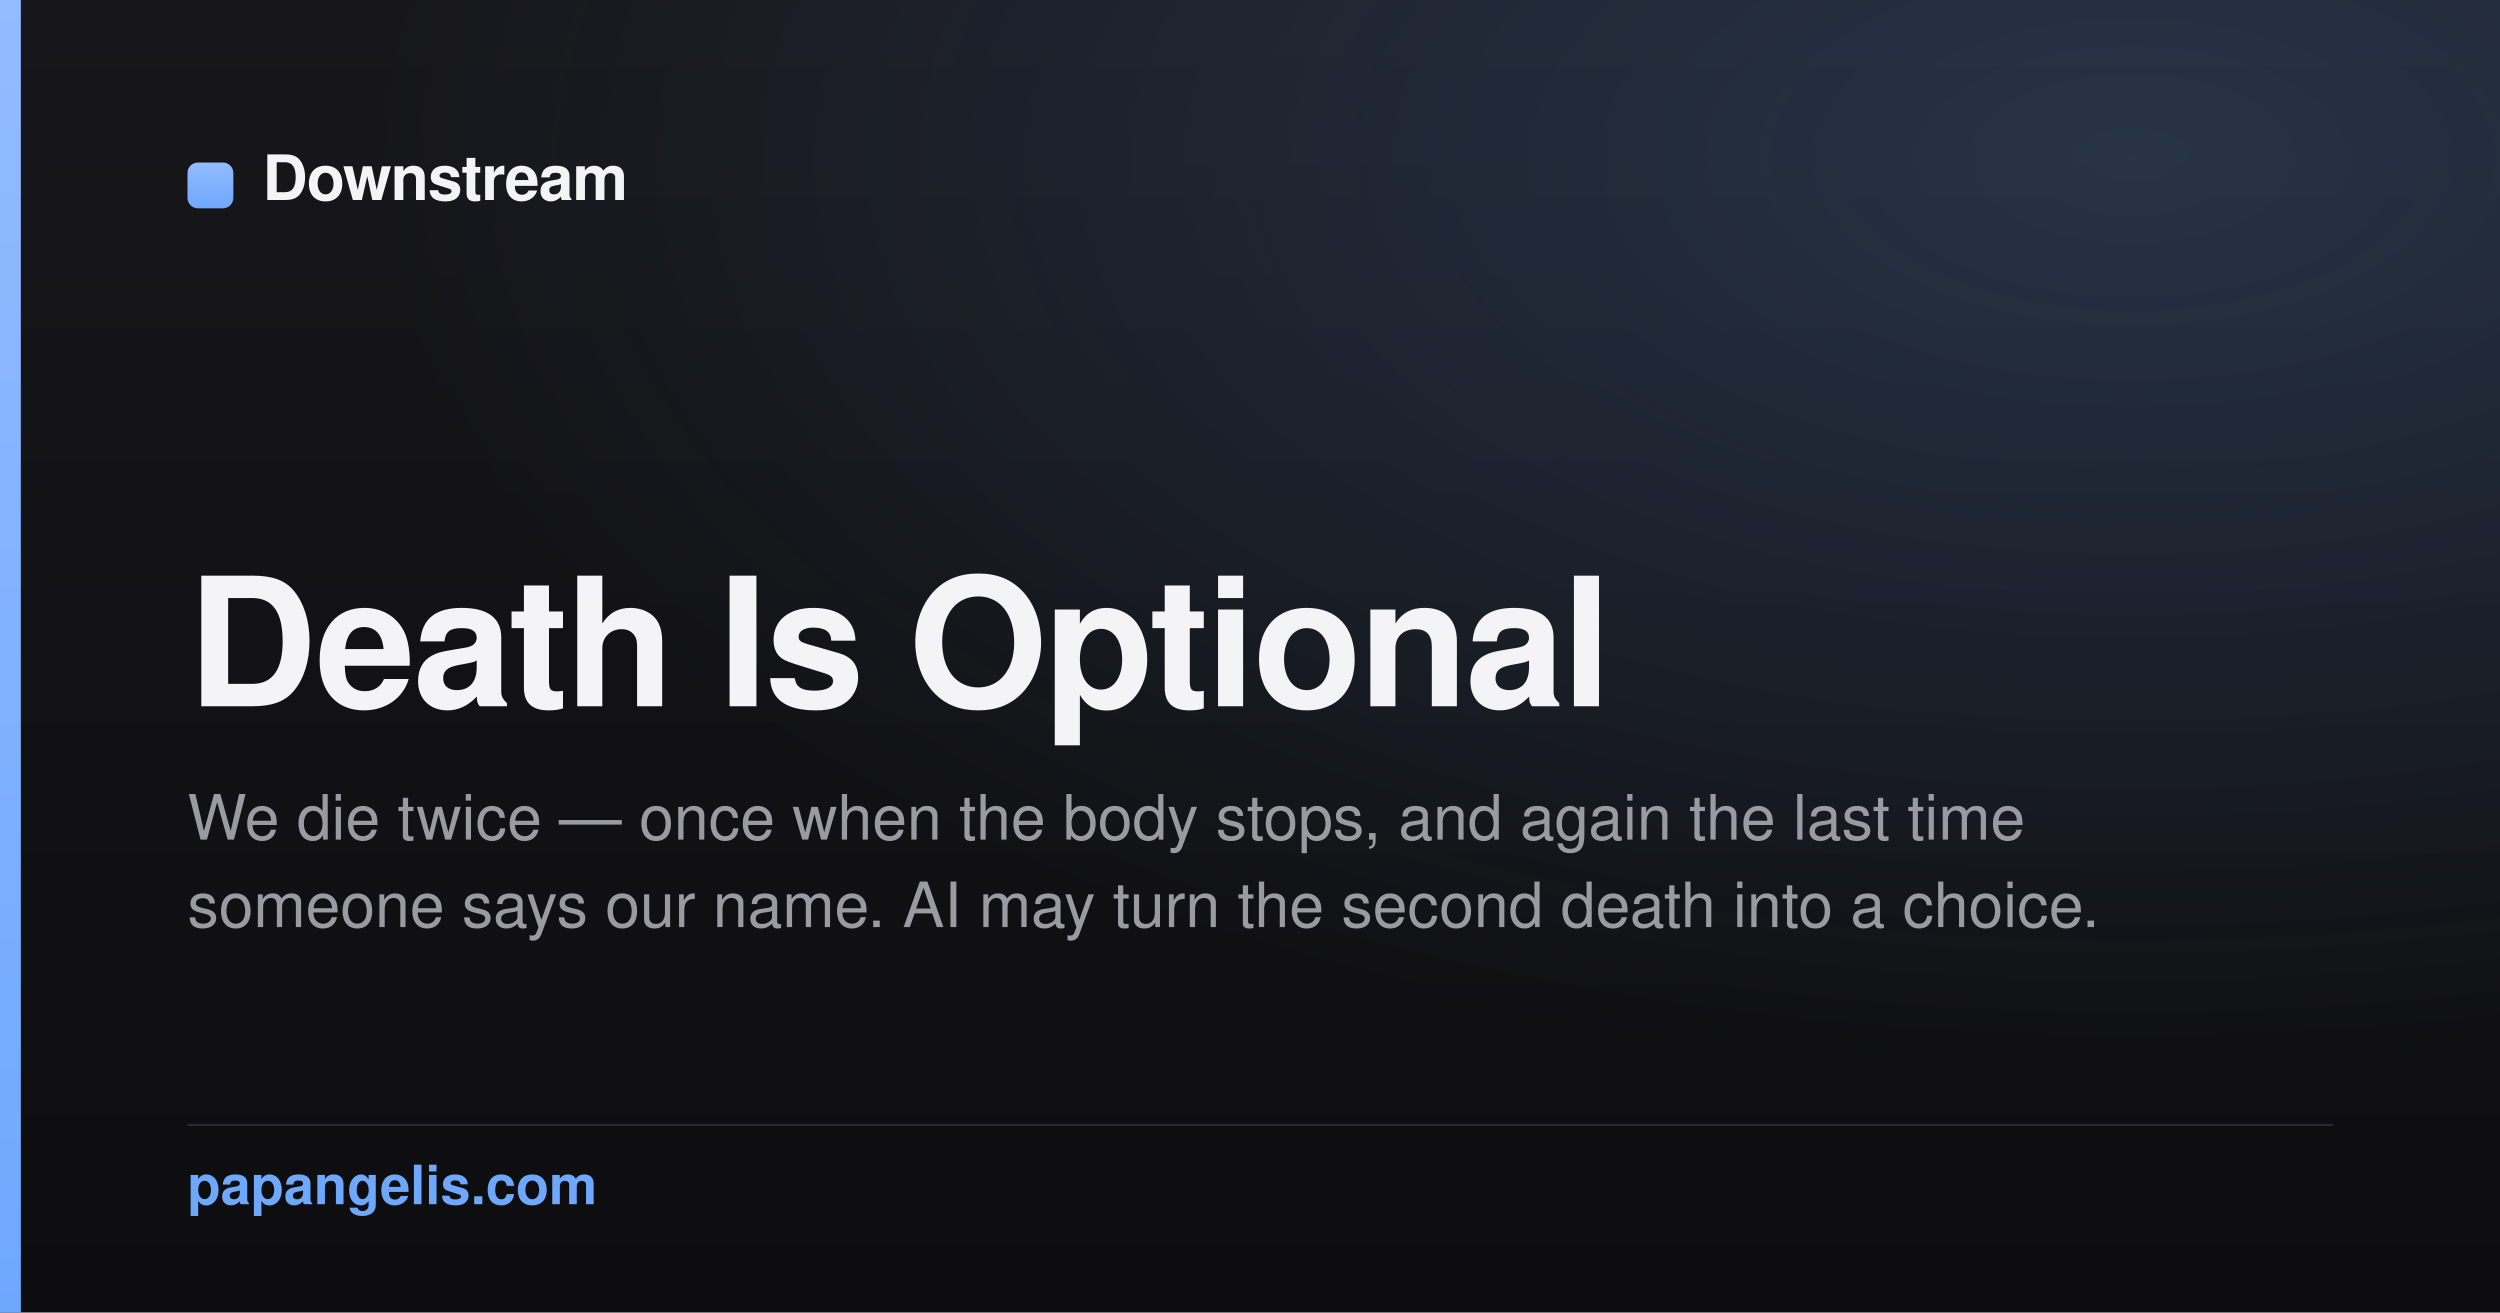
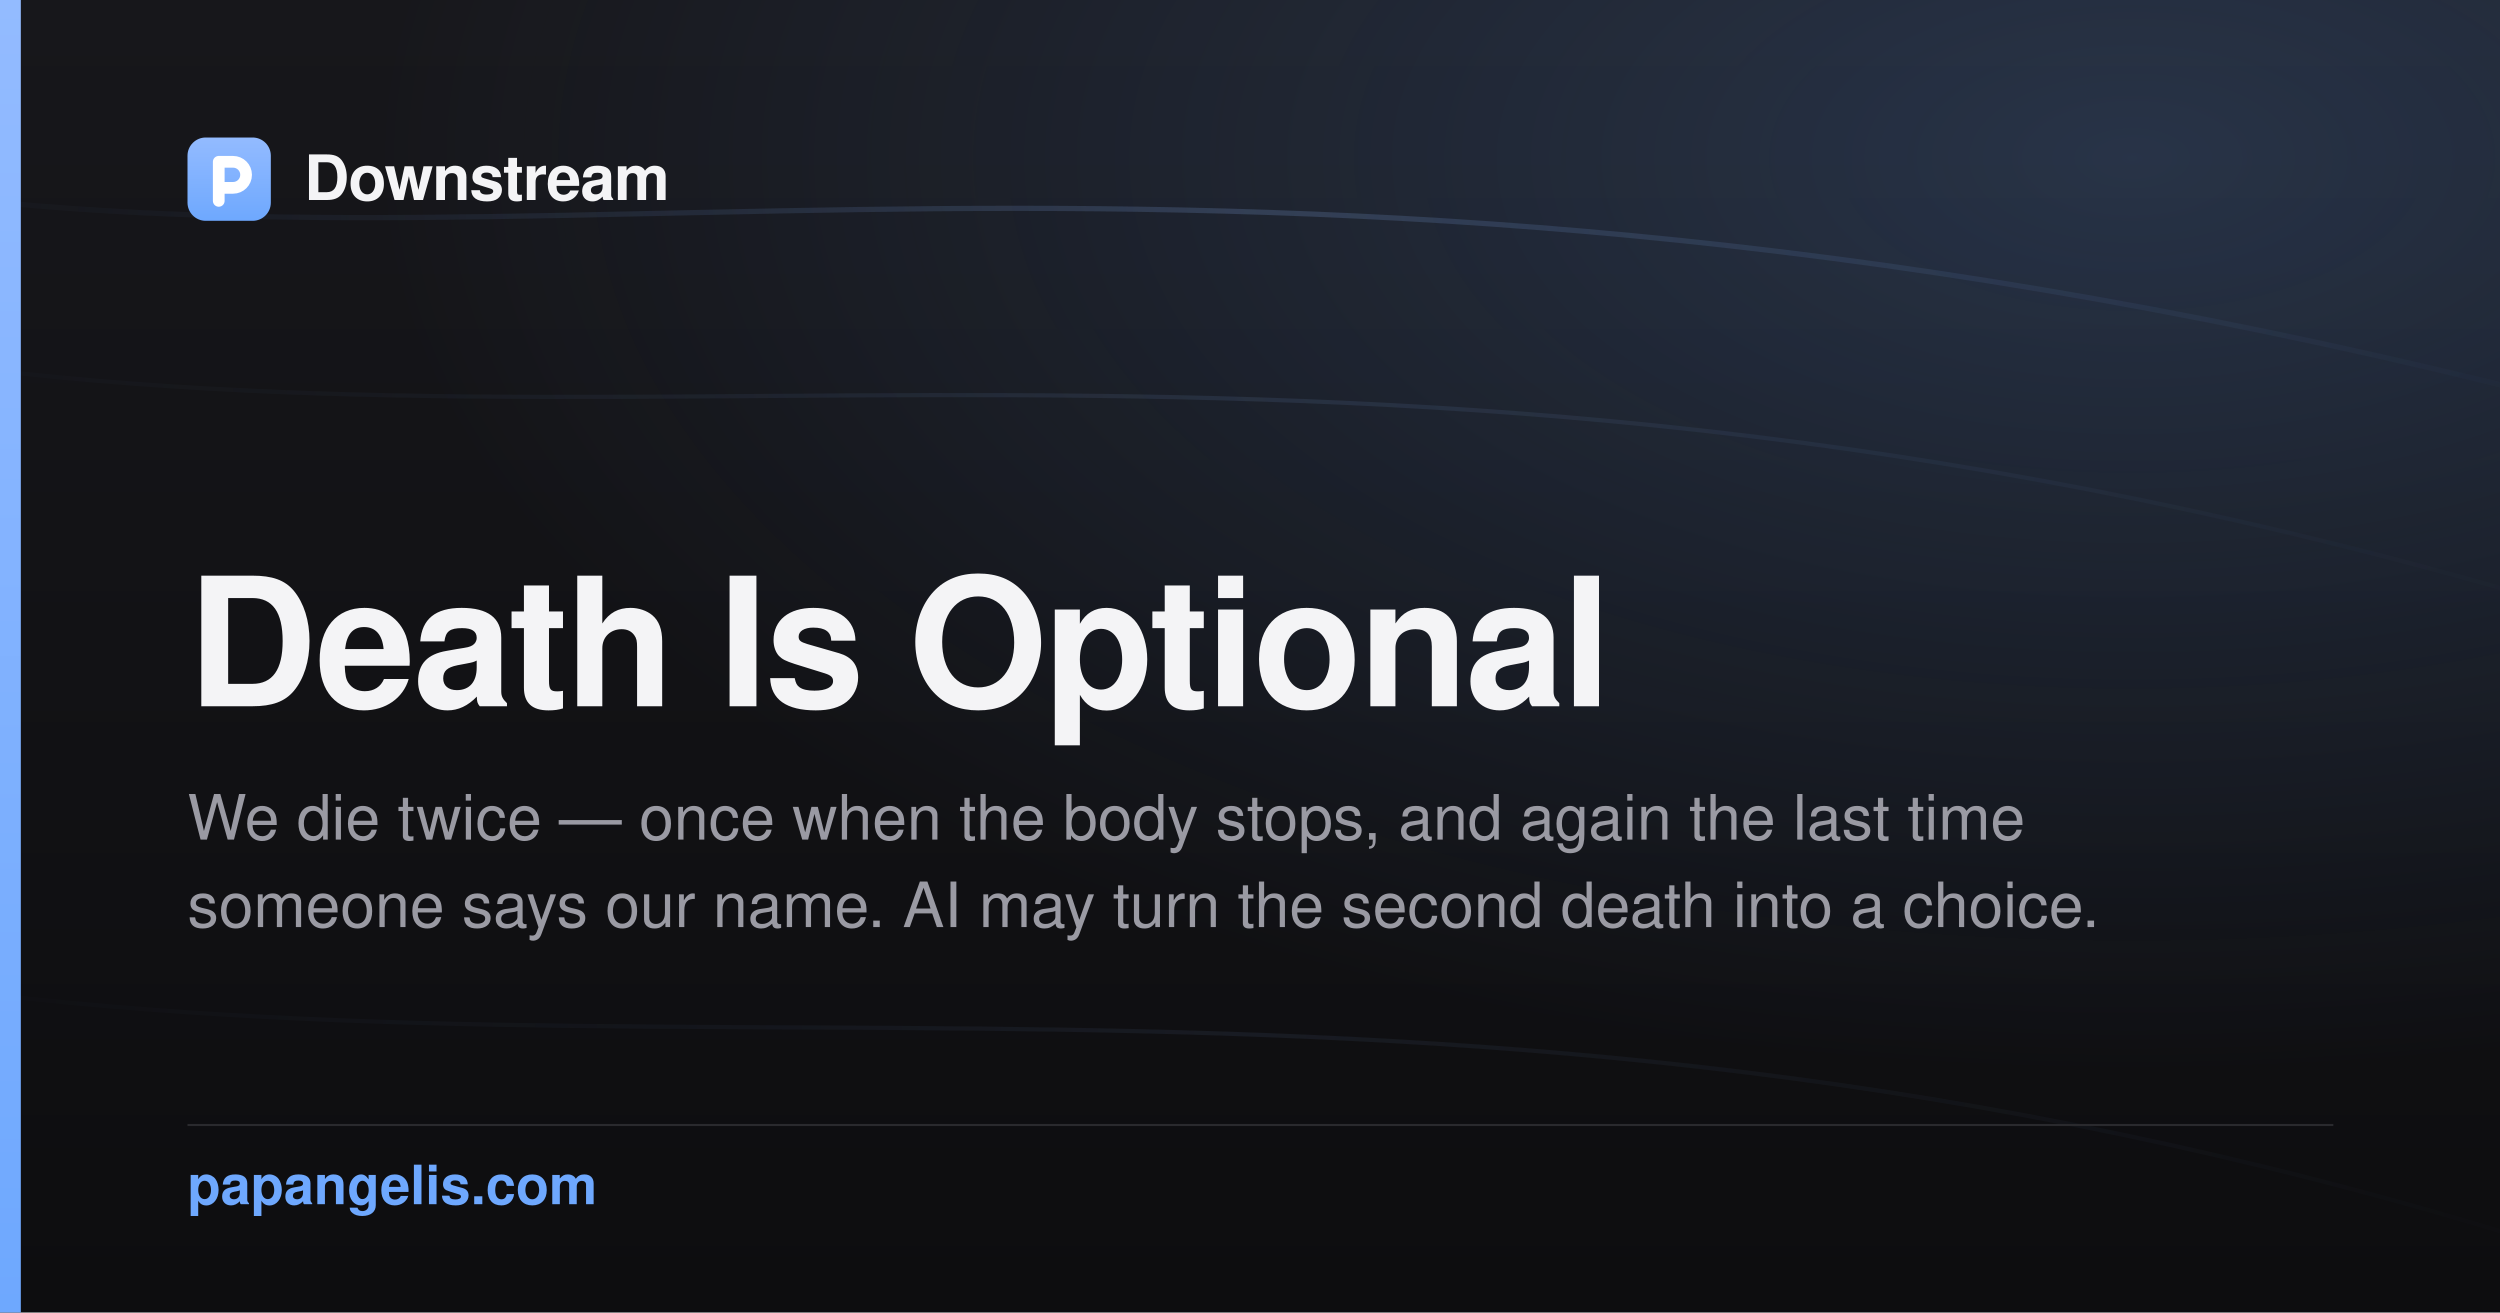
<svg xmlns="http://www.w3.org/2000/svg" width="1200" height="630" viewBox="0 0 1200 630">
  <defs>
    <linearGradient id="bg" x1="0" y1="0" x2="0" y2="1">
      <stop offset="0" stop-color="#17171b" />
      <stop offset="1" stop-color="#0d0d0f" />
    </linearGradient>
    <radialGradient id="glow" cx="0.85" cy="0.12" r="0.7">
      <stop offset="0" stop-color="#6ea8fe" stop-opacity="0.20" />
      <stop offset="1" stop-color="#6ea8fe" stop-opacity="0" />
    </radialGradient>
    <linearGradient id="bar" x1="0" y1="0" x2="0" y2="1">
      <stop offset="0" stop-color="#93bbff" />
      <stop offset="1" stop-color="#6ea8fe" />
    </linearGradient>
+     <linearGradient id="stream" x1="0" y1="0" x2="1" y2="0">
+       <stop offset="0" stop-color="#6ea8fe" stop-opacity="0" />
+       <stop offset="0.5" stop-color="#93bbff" />
+       <stop offset="1" stop-color="#6ea8fe" stop-opacity="0" />
+     </linearGradient>
  </defs>
  <g font-family="'Helvetica Neue', Helvetica, Arial, sans-serif">
    <rect width="1200" height="630" fill="url(#bg)" />
    <rect width="1200" height="630" fill="url(#glow)" />
+     <path d="M -60 90 C 280 140, 620 30, 1260 200" fill="none" stroke="url(#stream)" stroke-width="2.5" stroke-opacity="0.18" />
+     <path d="M -60 170 C 320 230, 680 120, 1260 300" fill="none" stroke="url(#stream)" stroke-width="2" stroke-opacity="0.1" />
+     <path d="M -60 470 C 340 530, 720 430, 1260 610" fill="none" stroke="url(#stream)" stroke-width="2" stroke-opacity="0.07" />
    <rect x="0" y="0" width="10" height="630" fill="url(#bar)" />
    <g>
-       <rect x="90" y="78" width="22" height="22" rx="5" fill="url(#bar)" />
-       <text x="126" y="96" font-size="30" font-weight="700" letter-spacing="-0.5" fill="#f4f4f6">Downstream</text>
+       <g>
+         <rect x="90" y="66" width="40" height="40" rx="8.75" fill="url(#bar)" />
+         <path d="M 105 96.417 V 77.667 h 6.875 a 6.25 6.25 0 0 1 0 12.5 H 105" fill="none" stroke="#ffffff" stroke-width="5.625" stroke-linecap="round" stroke-linejoin="round" />
+       </g>
+       <text x="146" y="96" font-size="30" font-weight="700" letter-spacing="-0.5" fill="#f4f4f6">Downstream</text>
    </g>
    <text x="90" y="339" font-size="86" font-weight="700" letter-spacing="-1.5" fill="#f4f4f6">Death Is Optional</text>
    <text x="90" y="403" font-size="30" font-weight="400" fill="#9a9aa3">We die twice — once when the body stops, and again the last time</text>
    <text x="90" y="445" font-size="30" font-weight="400" fill="#9a9aa3">someone says our name. AI may turn the second death into a choice.</text>
    <line x1="90" y1="540" x2="1120" y2="540" stroke="#2a2a2e" stroke-width="1" />
    <text x="90" y="578" font-size="26" font-weight="600" fill="#6ea8fe">papangelis.com</text>
  </g>
</svg>
